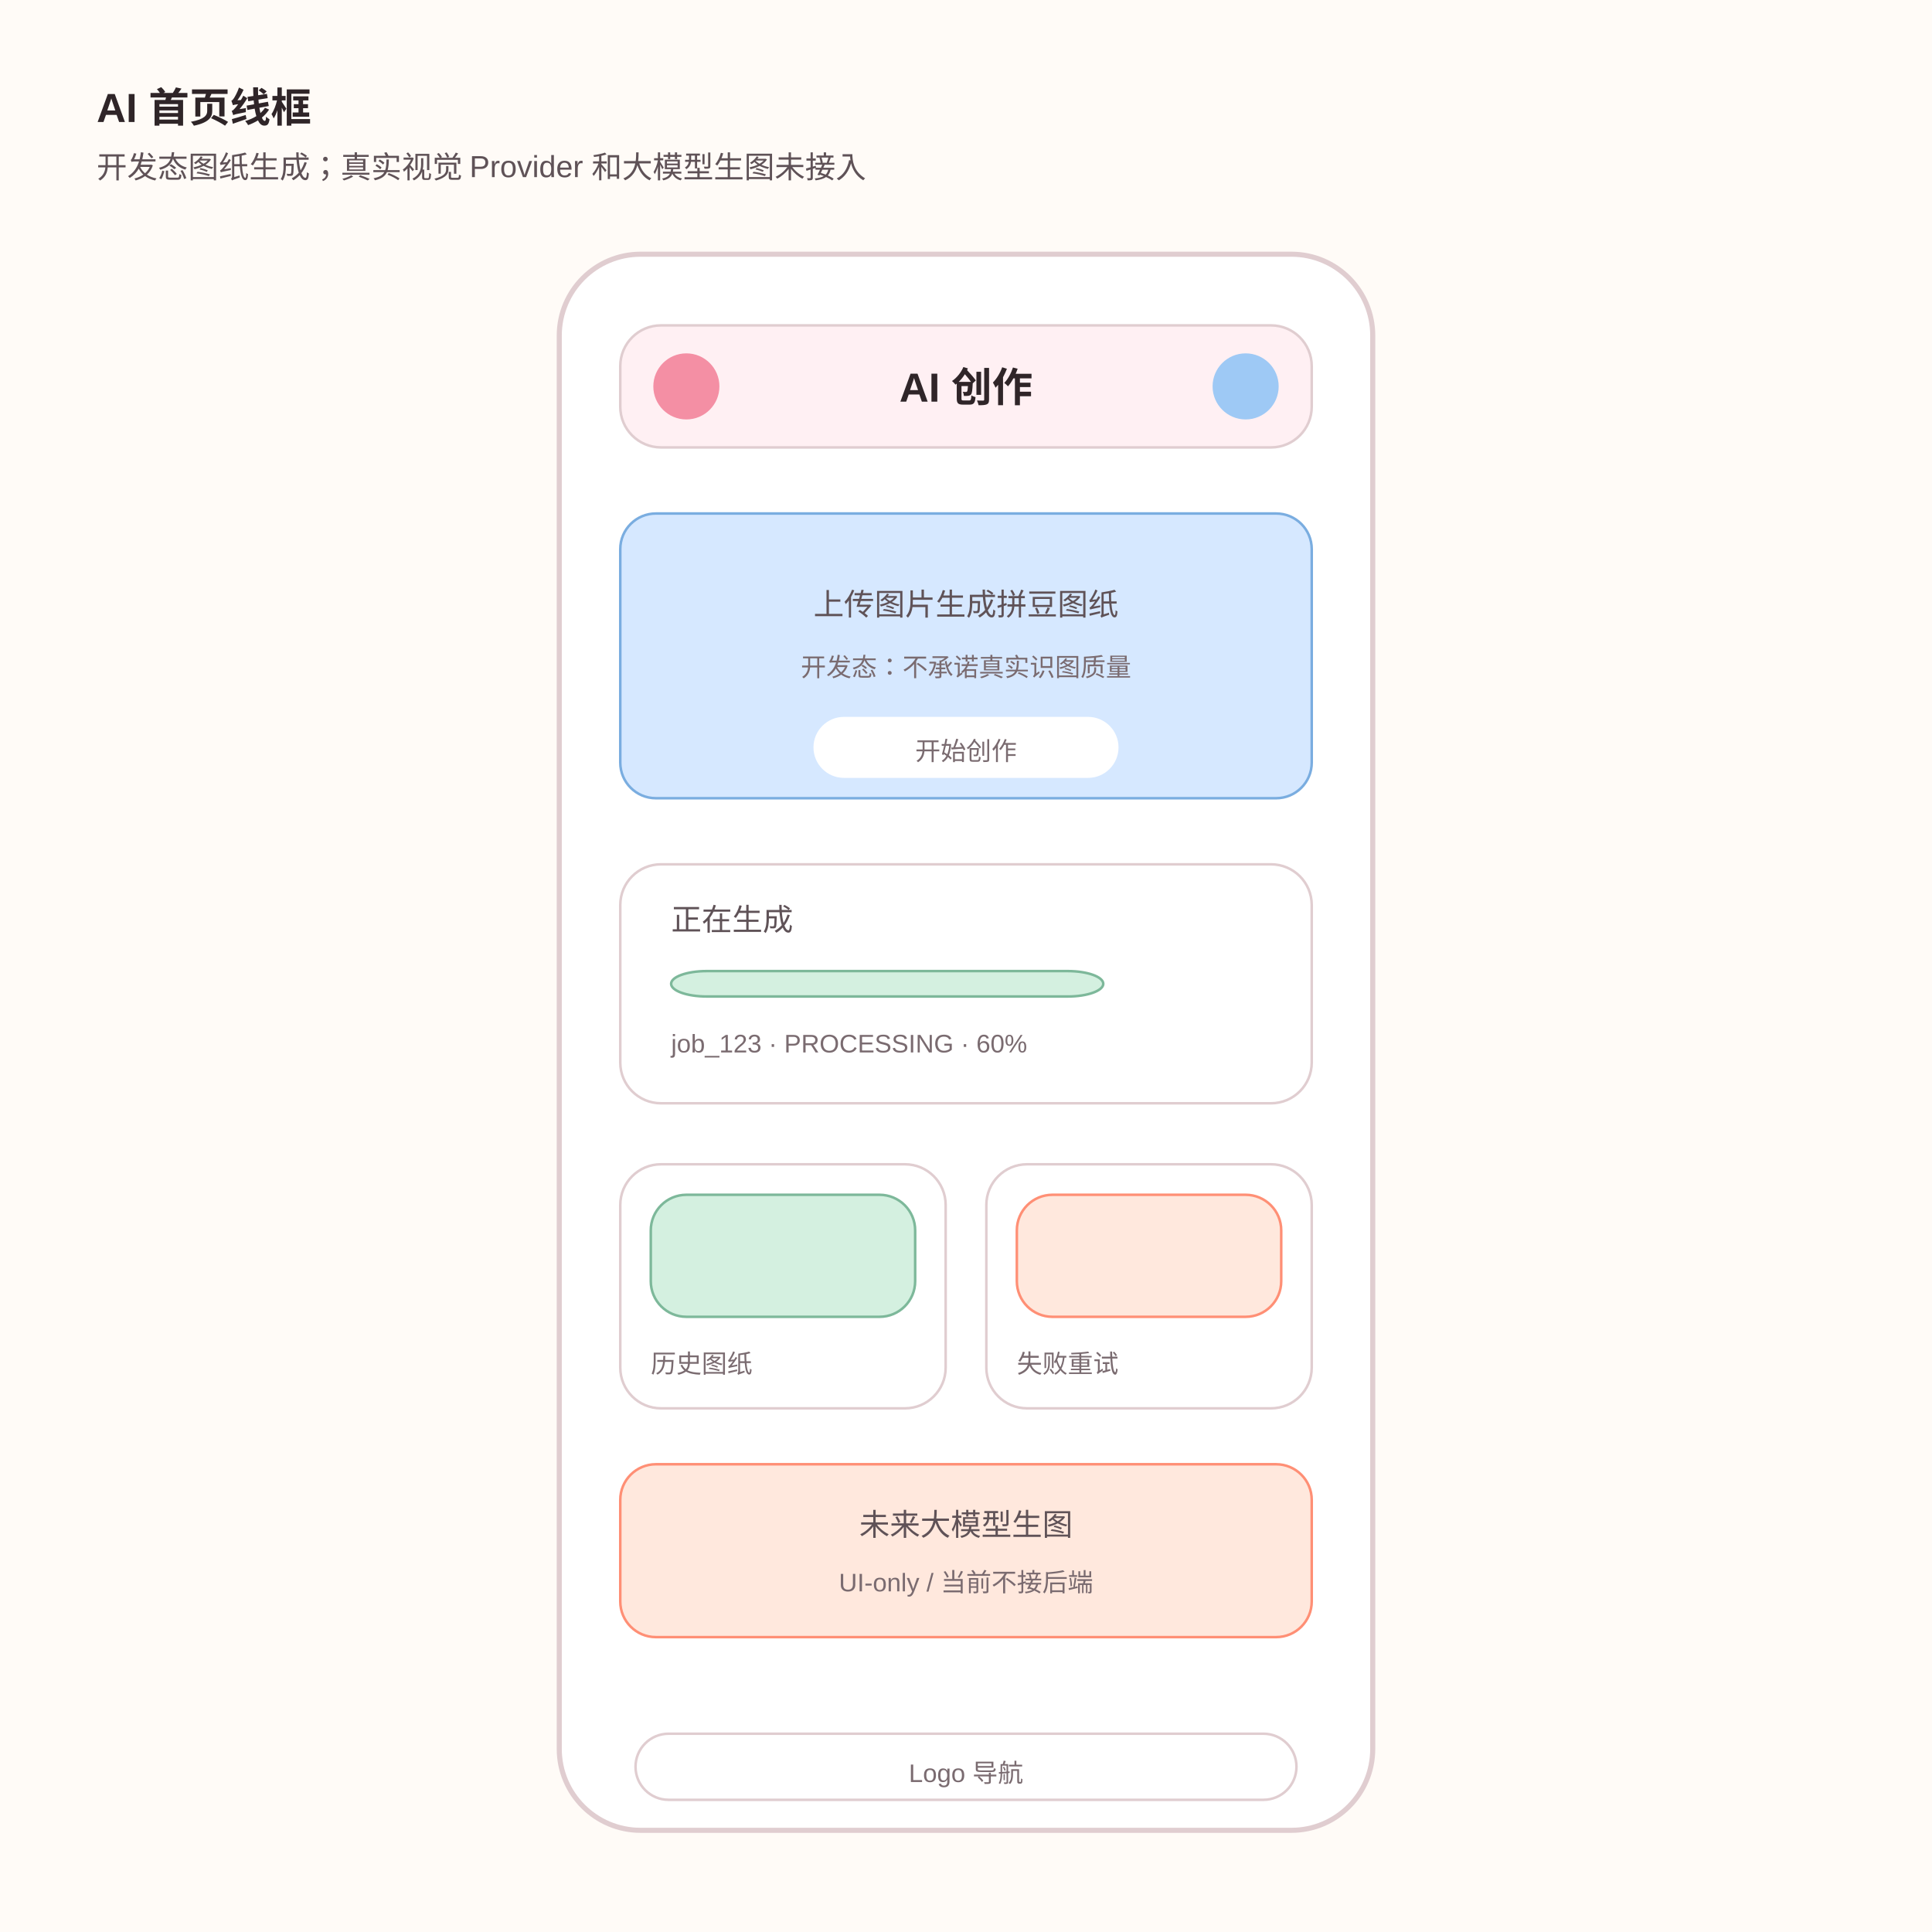
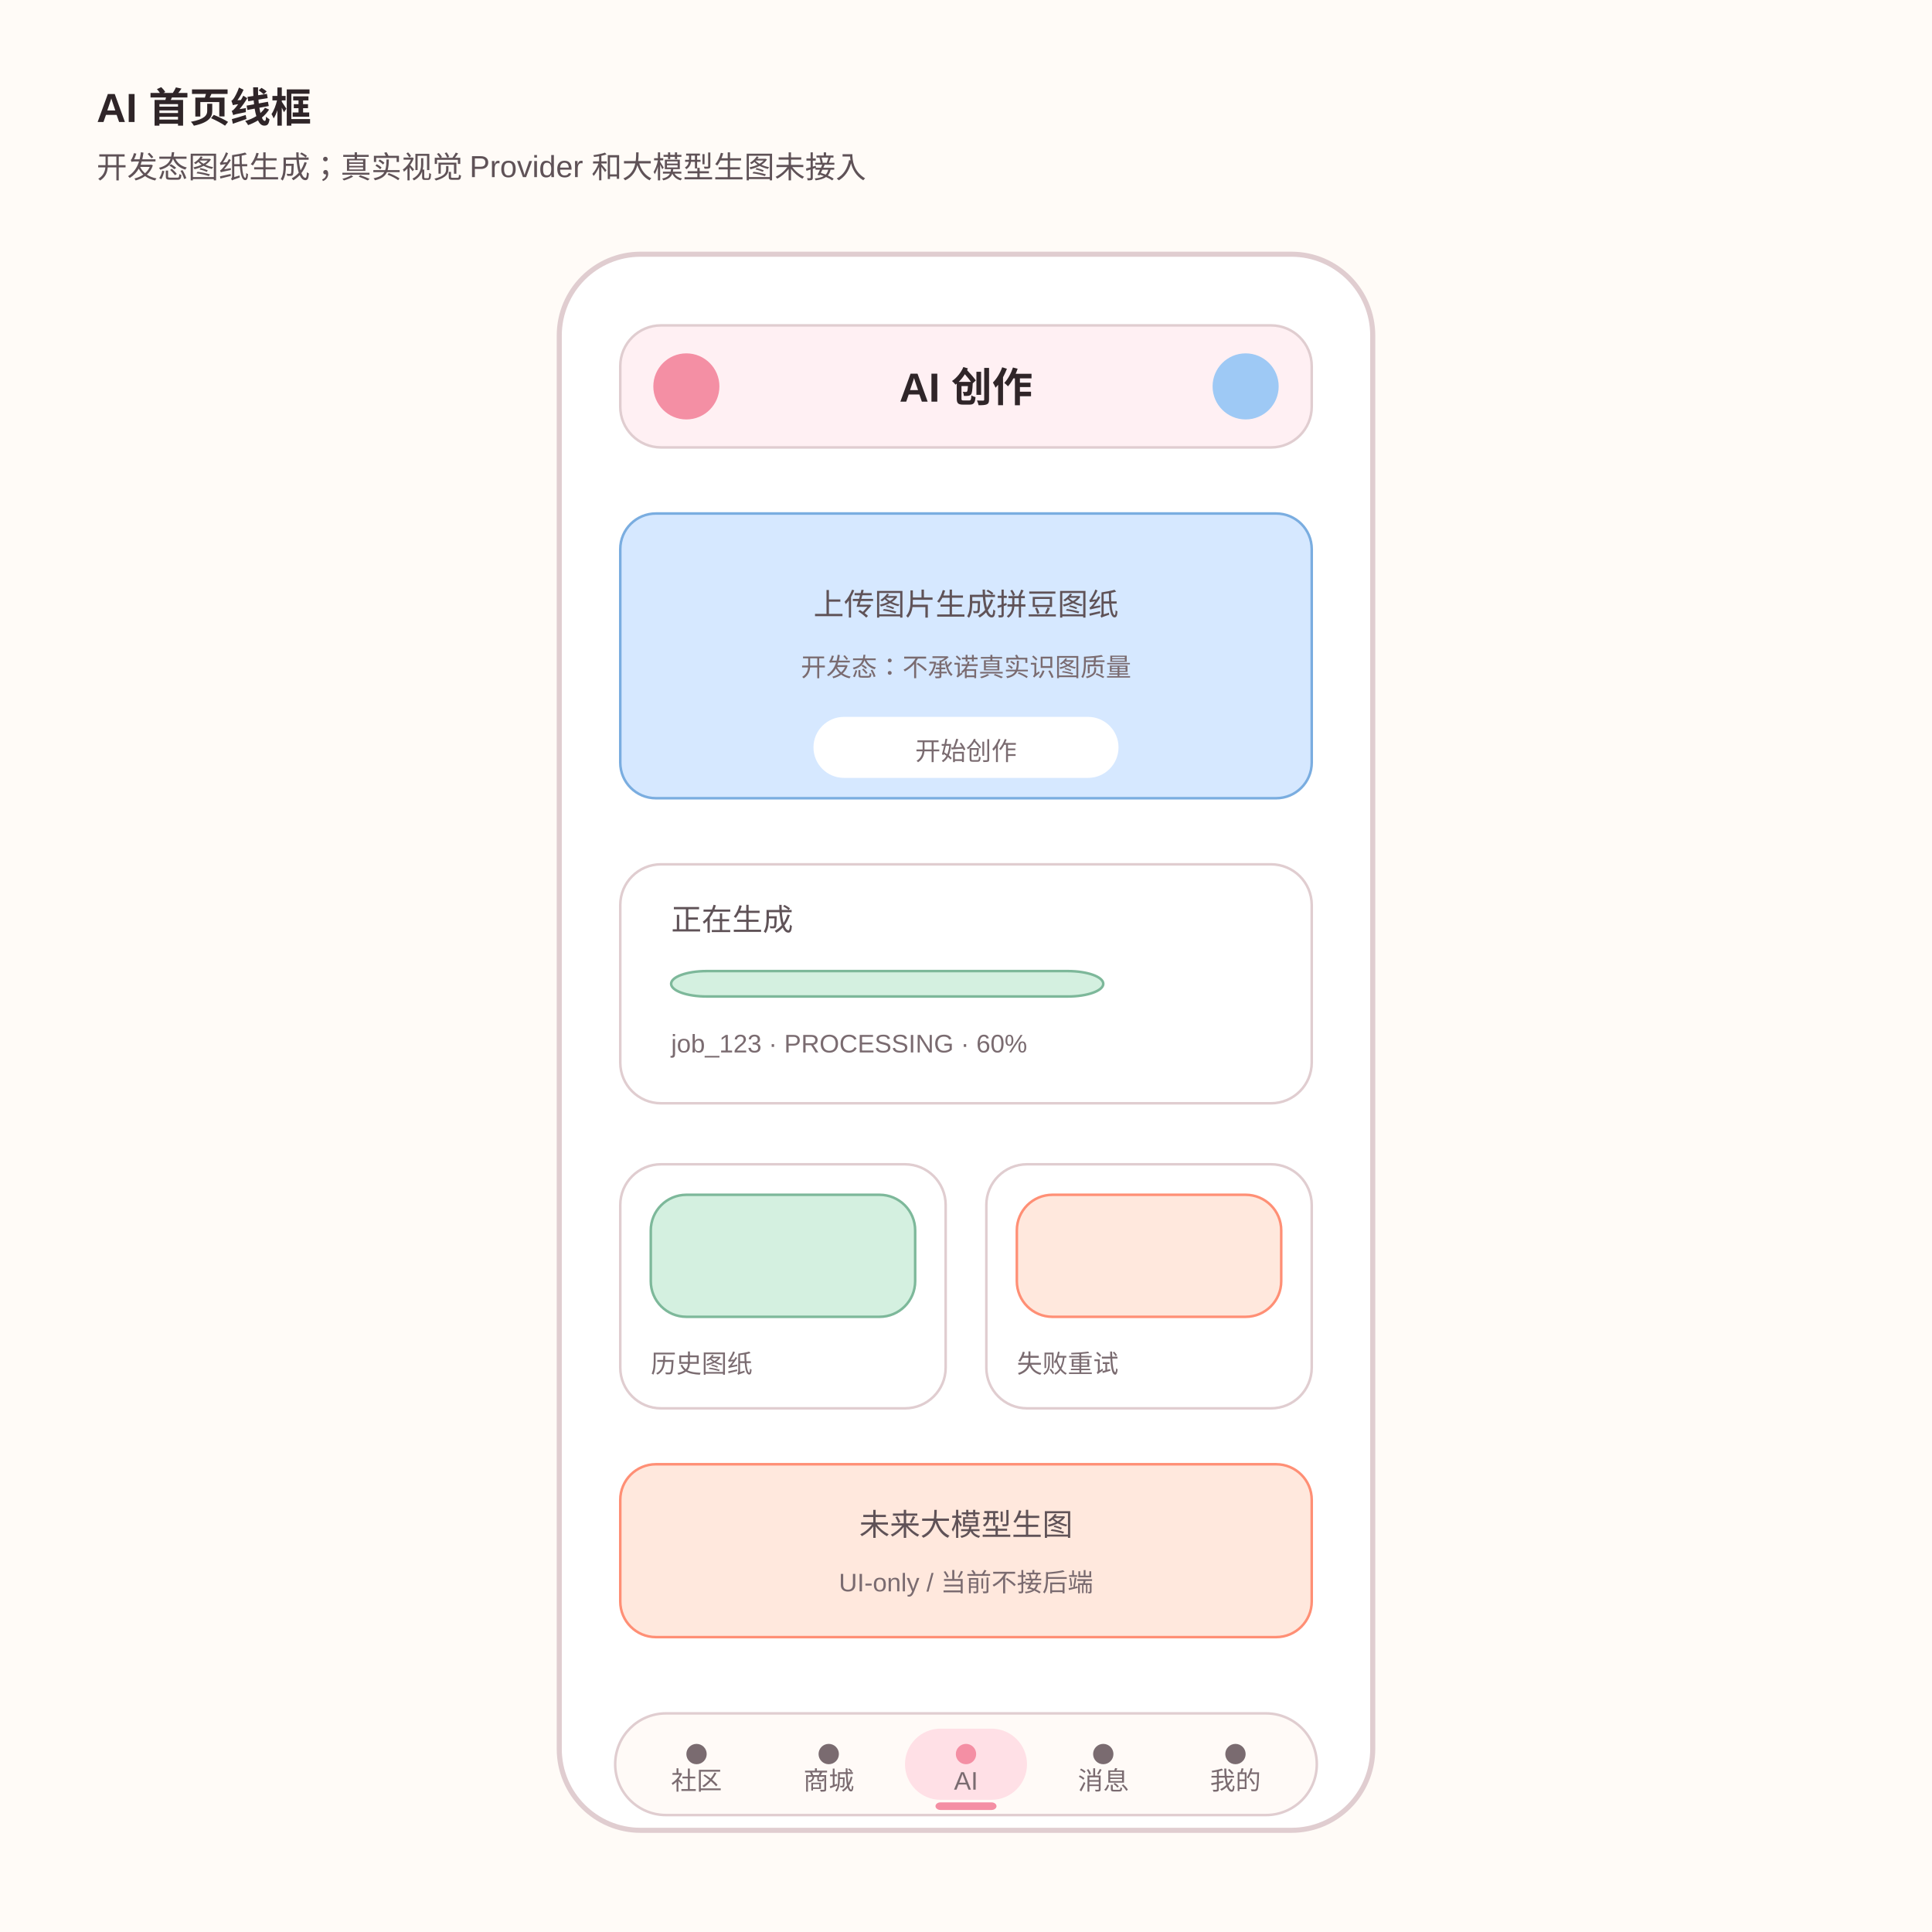
<svg xmlns="http://www.w3.org/2000/svg" viewBox="0 0 760 760">
  <defs>
    <style>
      text{font-family:'Noto Sans SC','Microsoft YaHei',Arial,sans-serif}.bg{fill:#FFFBF7}.phone{fill:#fff;stroke:#E0CDD0;stroke-width:2;rx:32}.bar{fill:#FFF0F3;stroke:#E0CDD0;rx:16}.petal{fill:#F48FA4}.mint{fill:#D4F0E0;stroke:#7DB89A;rx:14}.sky{fill:#D6E8FF;stroke:#7AADE0;rx:14}.dev{fill:#FFE8DD;stroke:#FF8F75;rx:14}.card{fill:#fff;stroke:#E0CDD0;rx:16}.label{fill:#2F2528;font-size:16px;font-weight:800}.small{fill:#5F5257;font-size:12px}.tiny{fill:#7A6B70;font-size:10px}
    </style>
  </defs>
  <rect width="760" height="760" class="bg" />
  <text x="38" y="48" class="label">AI 首页线框</text>
  <text x="38" y="70" class="small">开发态图纸生成；真实视觉 Provider 和大模型生图未接入</text>
  <rect x="220" y="100" width="320" height="620" class="phone" />
  <rect x="244" y="128" width="272" height="48" class="bar" />
  <circle cx="270" cy="152" r="13" class="petal" />
  <text x="380" y="158" text-anchor="middle" class="label">AI 创作</text>
  <circle cx="490" cy="152" r="13" fill="#9EC9F5" />
  <rect x="244" y="202" width="272" height="112" class="sky" />
  <text x="380" y="242" text-anchor="middle" class="small">上传图片生成拼豆图纸</text>
  <text x="380" y="266" text-anchor="middle" class="tiny">开发态：不承诺真实识图质量</text>
  <rect x="320" y="282" width="120" height="24" rx="12" fill="#fff" />
  <text x="380" y="299" text-anchor="middle" class="tiny">开始创作</text>
  <rect x="244" y="340" width="272" height="94" class="card" />
  <text x="264" y="366" class="small">正在生成</text>
  <rect x="264" y="382" width="170" height="10" rx="5" class="mint" />
  <text x="264" y="414" class="tiny">job_123 · PROCESSING · 60%</text>
  <rect x="244" y="458" width="128" height="96" class="card" />
  <rect x="256" y="470" width="104" height="48" class="mint" />
  <text x="256" y="540" class="tiny">历史图纸</text>
  <rect x="388" y="458" width="128" height="96" class="card" />
  <rect x="400" y="470" width="104" height="48" class="dev" />
  <text x="400" y="540" class="tiny">失败重试</text>
  <rect x="244" y="576" width="272" height="68" class="dev" />
  <text x="380" y="604" text-anchor="middle" class="small">未来大模型生图</text>
  <text x="380" y="626" text-anchor="middle" class="tiny">UI-only / 当前不接后端</text>
-   <rect x="250" y="682" width="260" height="26" rx="13" fill="#FFFFFF" stroke="#E0CDD0" />
-   <text x="380" y="701" text-anchor="middle" class="tiny">Logo 导航</text>
+   <rect x="242" y="674" width="276" height="40" rx="20" fill="#FFFAF7" stroke="#E0CDD0" />
+   <circle cx="274" cy="690" r="4" fill="#7A6B70" />
+   <text x="274" y="704" text-anchor="middle" class="tiny">社区</text>
+   <circle cx="326" cy="690" r="4" fill="#7A6B70" />
+   <text x="326" y="704" text-anchor="middle" class="tiny">商城</text>
+   <rect x="356" y="680" width="48" height="28" rx="14" fill="#FFE0E6" />
+   <circle cx="380" cy="690" r="4" class="petal" />
+   <text x="380" y="704" text-anchor="middle" class="tiny">AI</text>
+   <rect x="368" y="709" width="24" height="3" rx="2" class="petal" />
+   <circle cx="434" cy="690" r="4" fill="#7A6B70" />
+   <text x="434" y="704" text-anchor="middle" class="tiny">消息</text>
+   <circle cx="486" cy="690" r="4" fill="#7A6B70" />
+   <text x="486" y="704" text-anchor="middle" class="tiny">我的</text>
</svg>
